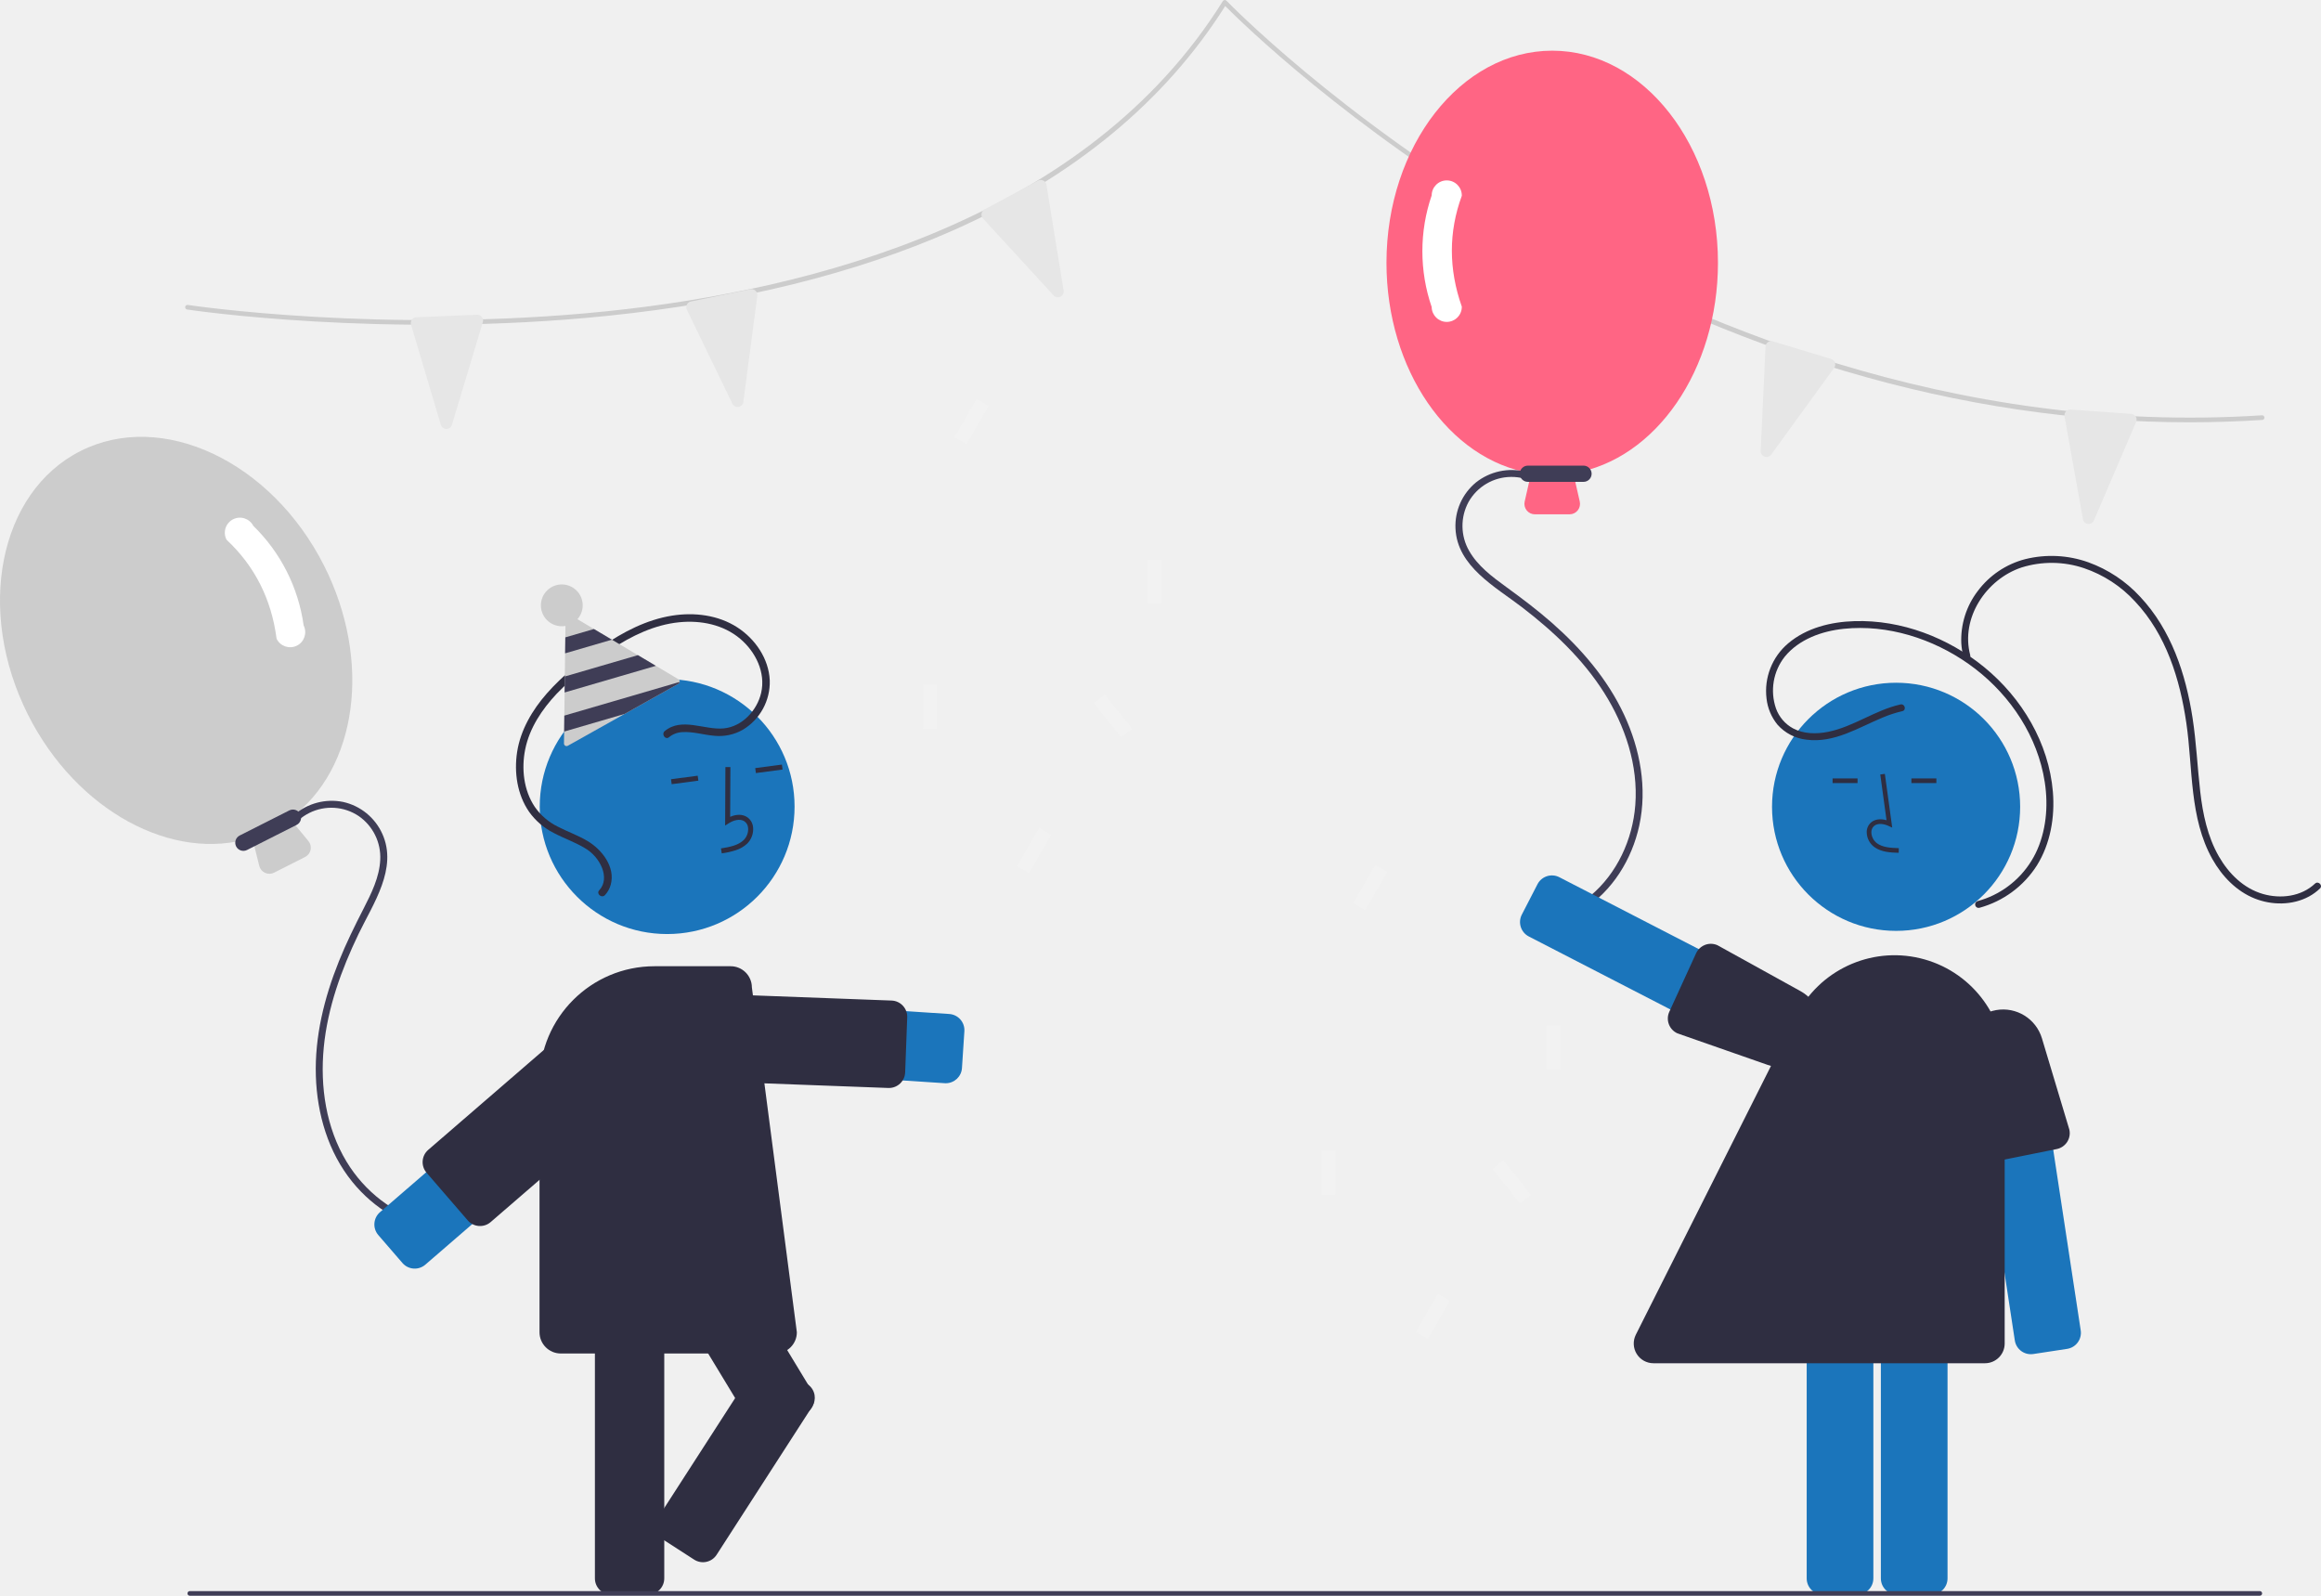
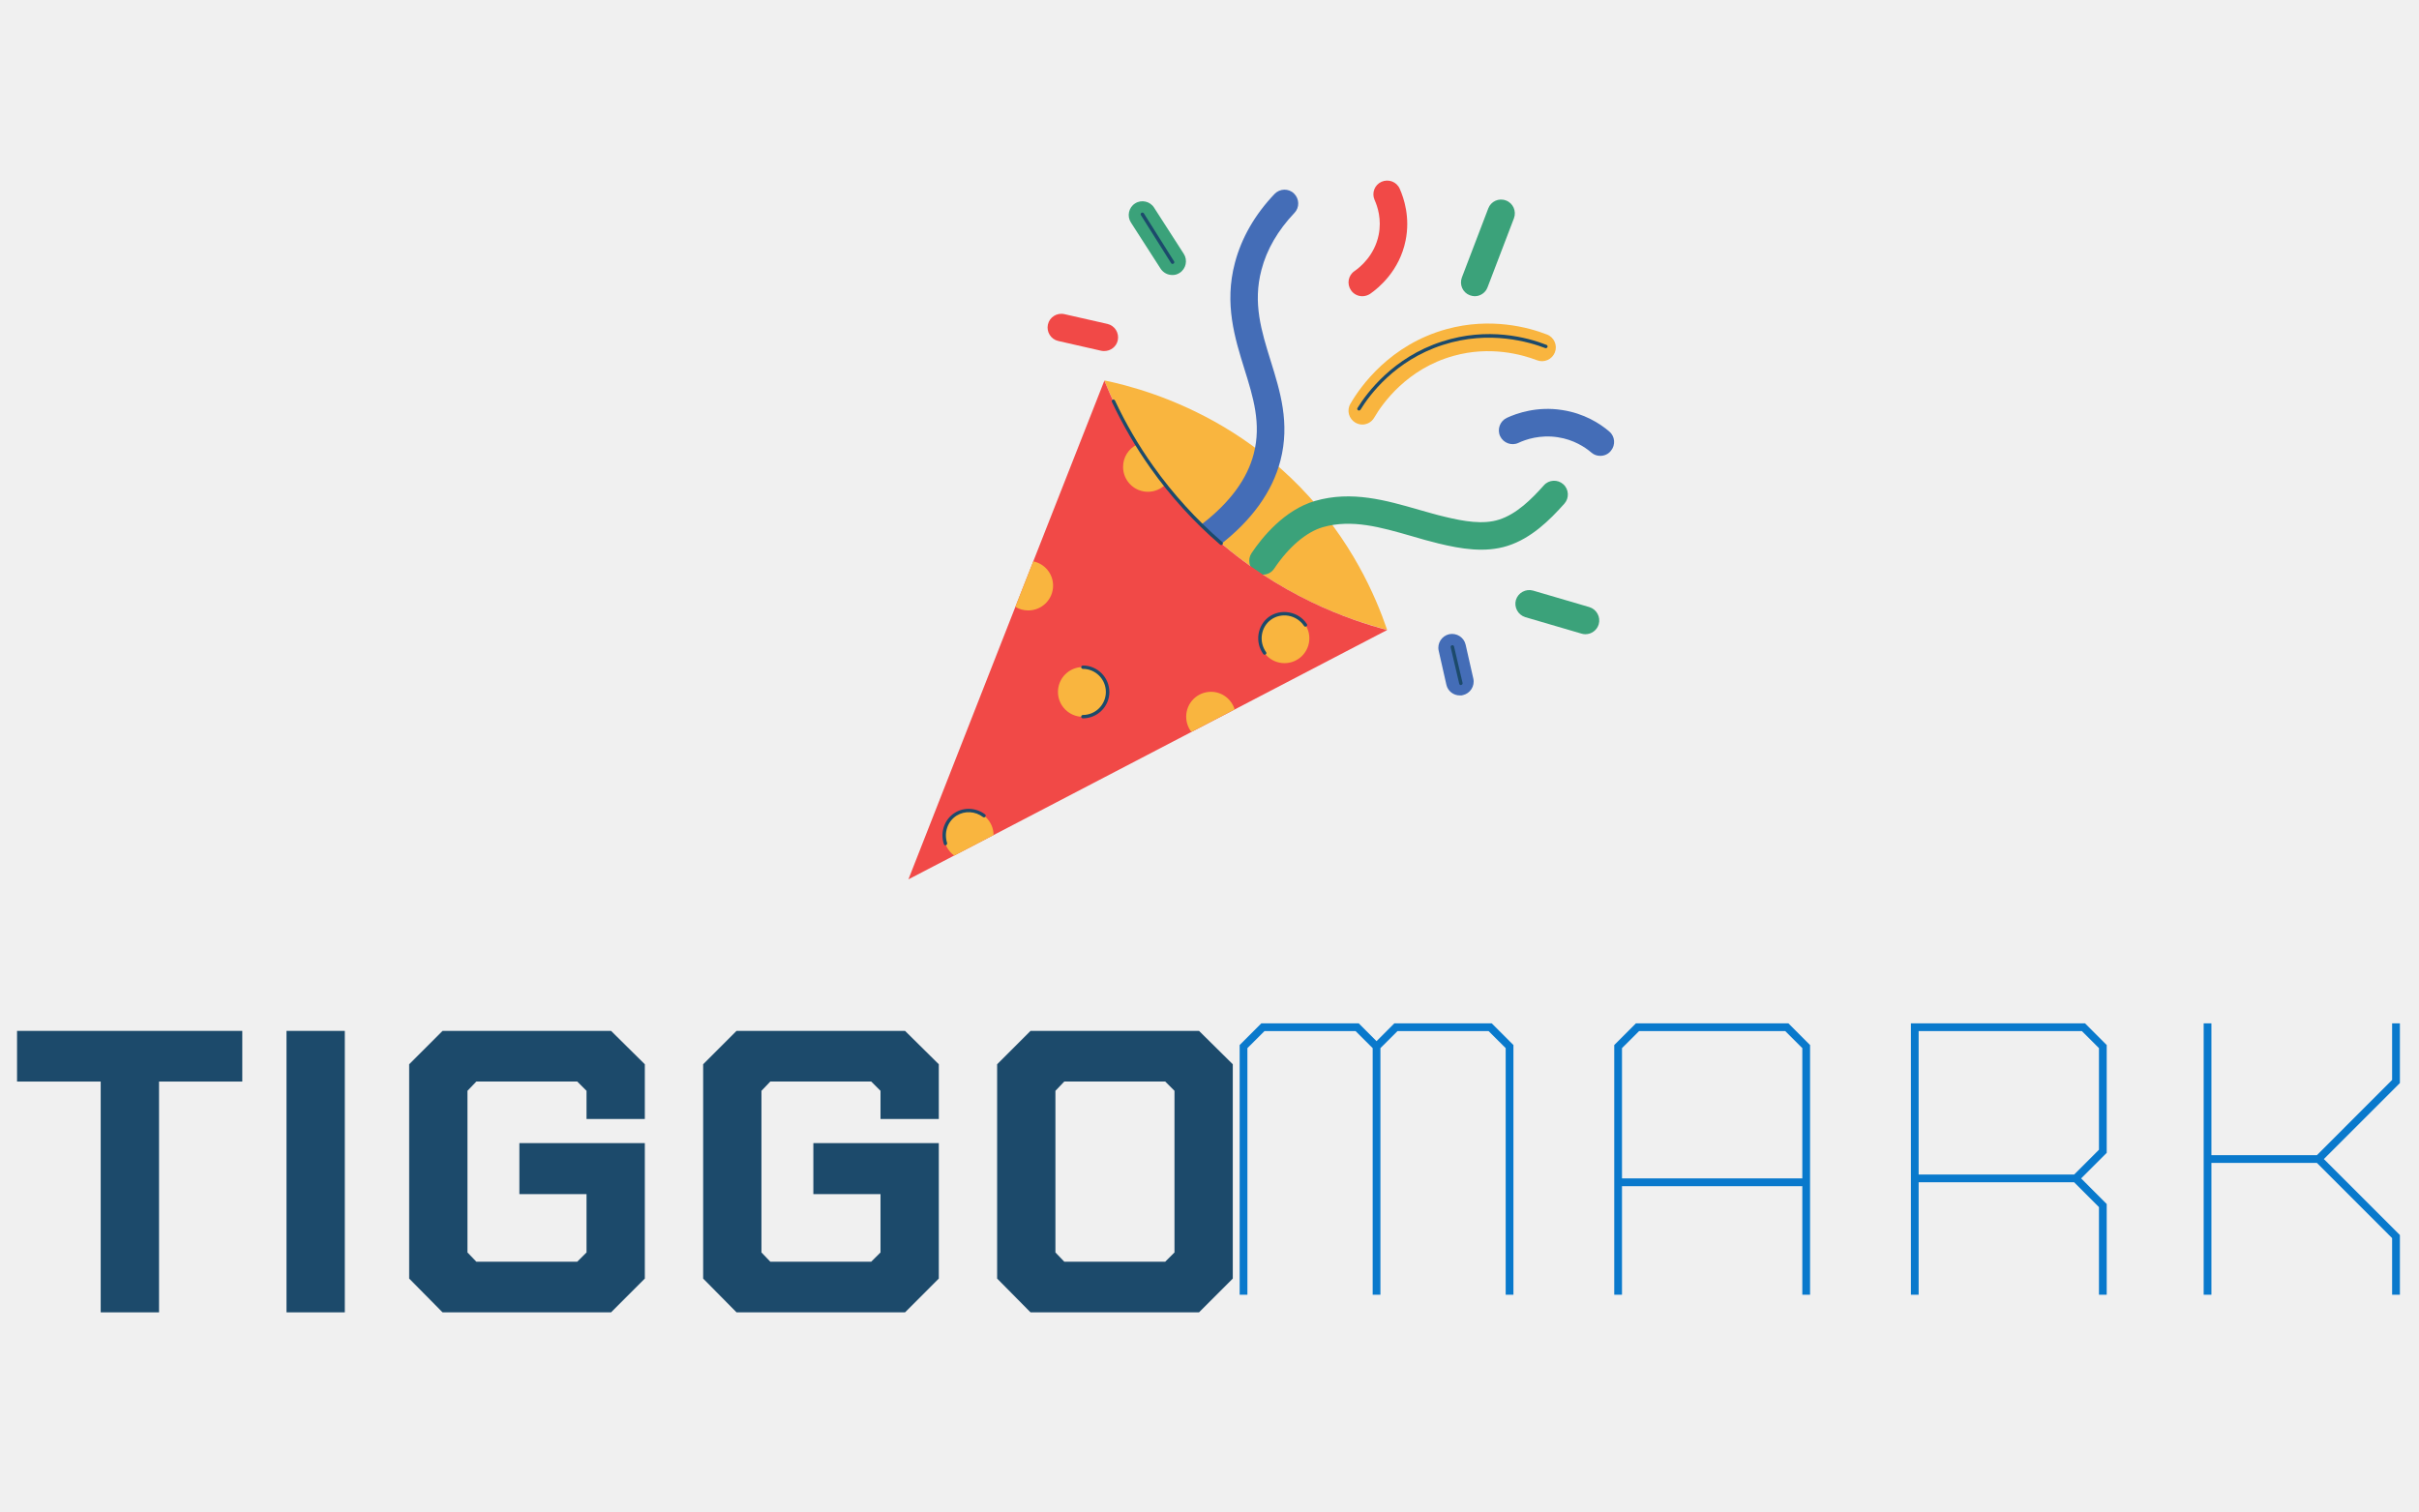
- <svg xmlns="http://www.w3.org/2000/svg" data-name="Layer 1" width="1001.273" height="688.362" viewBox="0 0 1001.273 688.362">
-   <path d="M1043.824,287.982c-49.095,0-98.794-7.358-148.162-21.964-47.947-14.187-95.689-35.204-141.9-62.467-72.771-42.934-118.952-88.187-125.849-95.127-26.064,41.321-65.651,73.924-117.68,96.912-41.931,18.526-91.994,30.885-148.798,36.731-96.665,9.952-180.513-2.603-181.348-2.731a1,1,0,0,1,.303-1.977c.833.128,84.465,12.646,180.883,2.715,88.863-9.153,207.079-39.792,265.617-133.783a1,1,0,0,1,1.57-.164c.47.489,47.914,49.453,126.372,95.733,72.375,42.691,186.701,91.768,320.342,83.111a1,1,0,0,1,.129,1.996Q1059.614,287.982,1043.824,287.982Z" transform="translate(-99.36327 -105.8191)" fill="#ccc" />
-   <path d="M291.76,290.836a2.449,2.449,0,0,1-2.223-1.781l-12.853-43.171a2.5,2.5,0,0,1,2.293-3.211l0,0,26.183-1.077a2.5,2.5,0,0,1,2.497,3.219l-13.33,44.249a2.454,2.454,0,0,1-2.398,1.779C291.872,290.842,291.816,290.84,291.76,290.836Z" transform="translate(-99.36327 -105.8191)" fill="#e6e6e6" />
-   <path d="M417.792,281.356a2.449,2.449,0,0,1-2.481-1.4L395.675,239.418a2.5,2.5,0,0,1,1.746-3.539l0,0L423.089,230.6a2.5,2.5,0,0,1,2.982,2.775l-6.031,45.818a2.454,2.454,0,0,1-2.08,2.142C417.904,281.344,417.848,281.351,417.792,281.356Z" transform="translate(-99.36327 -105.8191)" fill="#e6e6e6" />
-   <path d="M556.671,233.883a2.449,2.449,0,0,1-2.778-.627l-30.469-33.175a2.5,2.5,0,0,1,.654-3.892l0-0L547.141,183.748a2.5,2.5,0,0,1,3.655,1.8l7.406,45.616a2.454,2.454,0,0,1-1.376,2.65C556.774,233.838,556.723,233.862,556.671,233.883Z" transform="translate(-99.36327 -105.8191)" fill="#e6e6e6" />
-   <path d="M999.943,331.784a2.449,2.449,0,0,1-2.009-2.019l-7.941-44.339a2.5,2.5,0,0,1,2.638-2.935l0,0,26.139,1.86a2.5,2.5,0,0,1,2.121,3.478l-18.198,42.479a2.454,2.454,0,0,1-2.582,1.499C1000.054,331.802,999.998,331.794,999.943,331.784Z" transform="translate(-99.36327 -105.8191)" fill="#e6e6e6" />
-   <path d="M860.427,302.744a2.449,2.449,0,0,1-1.511-2.414l2.095-44.995a2.5,2.5,0,0,1,3.224-2.276l0.0 0,25.075,7.613a2.5,2.5,0,0,1,1.296,3.862L863.435,301.916a2.454,2.454,0,0,1-2.85.889C860.532,302.786,860.479,302.766,860.427,302.744Z" transform="translate(-99.36327 -105.8191)" fill="#e6e6e6" />
-   <path d="M776.478,327.681H761.493a4.5,4.5,0,0,1-4.389-5.494l2.775-12.247c-35.608-5.789-62.394-44.686-62.394-90.759,0-50.453,32.075-91.5,71.5-91.5s71.5,41.047,71.5,91.5c0,46.073-26.786,84.97-62.394,90.759l2.775,12.247a4.5,4.5,0,0,1-4.389,5.494Z" transform="translate(-99.36327 -105.8191)" fill="#ff6584" />
-   <path d="M782.486,313.681h-24a3.5,3.5,0,0,1,0-7h24a3.5,3.5,0,0,1,0,7Z" transform="translate(-99.36327 -105.8191)" fill="#3f3d56" />
-   <path d="M757.469,309.318a24.776,24.776,0,0,0-21.349,4.586,24.331,24.331,0,0,0-8.865,19.915c.732,16.339,17.181,25.12,28.647,33.908,13.55,10.384,26.269,22.365,35.45,36.871,9.092,14.365,14.794,31.387,13.473,48.532-1.143,14.828-7.863,29.529-19.387,39.126a45.884,45.884,0,0,1-4.566,3.325c-1.619,1.041-.116,3.638,1.514,2.59,12.627-8.116,20.98-21.646,24.143-36.182,3.52-16.172.384-33.008-6.534-47.854-7.186-15.423-18.491-28.534-31.193-39.698-6.301-5.537-12.993-10.563-19.771-15.494-5.96-4.336-12.207-9.005-15.911-15.533a21.638,21.638,0,0,1-.227-21.063,21.213,21.213,0,0,1,18.361-10.797,20.877,20.877,0,0,1,5.417.662c1.871.478,2.67-2.414.798-2.893Z" transform="translate(-99.36327 -105.8191)" fill="#3f3d56" />
-   <path d="M723.486,244.681a6.508,6.508,0,0,1-6.5-6.417,74.256,74.256,0,0,1,0-48.166,6.5,6.5,0,0,1,13.0.083l-.031.172c-5.683,15.489-5.682,31.524.002,47.662l.028.166A6.507,6.507,0,0,1,723.486,244.681Z" transform="translate(-99.36327 -105.8191)" fill="#fff" />
-   <path d="M213.706,482.341a4.476,4.476,0,0,1-2.495-3l-3.049-12.181c-34.39,10.899-75.844-11.729-96.631-52.846-22.763-45.026-12.658-96.129,22.527-113.917s82.328,4.373,105.092,49.399c20.787,41.117,14.431,87.916-14.735,109.148l8.002,9.677a4.5,4.5,0,0,1-1.438,6.883l-13.373,6.761A4.478,4.478,0,0,1,213.706,482.341Z" transform="translate(-99.36327 -105.8191)" fill="#ccc" />
-   <path d="M201.226,470.936a3.504,3.504,0,0,1,1.544-4.703l21.418-10.828a3.5,3.5,0,0,1,3.158,6.247L205.929,472.481A3.504,3.504,0,0,1,201.226,470.936Z" transform="translate(-99.36327 -105.8191)" fill="#3f3d56" />
-   <path d="M226.286,457.3a24.776,24.776,0,0,1,21.122-5.54,24.331,24.331,0,0,1,16.897,13.774c6.718,14.912-3.999,30.17-10.267,43.185-7.407,15.38-13.352,31.811-15.001,48.899-1.633,16.922.958,34.686,9.872,49.39,7.71,12.718,20.34,22.806,34.954,26.17a45.885,45.885,0,0,0,5.575.908c1.914.198,1.745,3.195-.183,2.995-14.931-1.546-28.489-9.852-37.871-21.398-10.438-12.845-15.235-29.284-15.759-45.655-.545-17.006,3.628-33.808,9.927-49.501,3.125-7.784,6.829-15.289,10.654-22.748,3.363-6.558,6.831-13.544,7.192-21.041a21.638,21.638,0,0,0-9.301-18.9,21.213,21.213,0,0,0-21.257-1.352,20.877,20.877,0,0,0-4.536,3.034c-1.454,1.271-3.472-.95-2.017-2.222Z" transform="translate(-99.36327 -105.8191)" fill="#3f3d56" />
-   <path d="M218.718,381.415l-.05-.161c-2.208-16.966-9.442-31.277-21.502-42.536l-.105-.14a6.5,6.5,0,0,1,11.564-5.939,74.256,74.256,0,0,1,21.731,42.985,6.5,6.5,0,0,1-11.639,5.791Z" transform="translate(-99.36327 -105.8191)" fill="#fff" />
-   <path d="M868.223,566.161,758.886,509.79a7.007,7.007,0,0,1-3.014-9.429l6.763-13.118a7.008,7.008,0,0,1,9.429-3.014l109.337,56.372a7.007,7.007,0,0,1,3.014,9.429L877.653,563.147a6.952,6.952,0,0,1-4.092,3.457,7.034,7.034,0,0,1-2.144.337A6.956,6.956,0,0,1,868.223,566.161Z" transform="translate(-99.36327 -105.8191)" fill="#1b75bb" />
-   <path d="M834.889,513.428a6.966,6.966,0,0,1,5.394.141l35.831,19.812a17.469,17.469,0,0,1,7.253,22.952l-.449-.219.449.219a17.484,17.484,0,0,1-21.476,8.842l-38.859-13.582a6.999,6.999,0,0,1-3.573-9.237l11.554-25.231a7.037,7.037,0,0,1,.743-1.294A6.958,6.958,0,0,1,834.889,513.428Z" transform="translate(-99.36327 -105.8191)" fill="#2f2e41" />
-   <circle cx="817.969" cy="348.037" r="53.519" fill="#1b75bb" />
-   <path d="M910.765,786.702V663.688a7.008,7.008,0,0,1,7-7h14.759a7.008,7.008,0,0,1,7,7V786.702a7.008,7.008,0,0,1-7,7H917.765A7.008,7.008,0,0,1,910.765,786.702Z" transform="translate(-99.36327 -105.8191)" fill="#1b75bb" />
-   <path d="M878.765,786.702V663.688a7.008,7.008,0,0,1,7-7h14.759a7.008,7.008,0,0,1,7,7V786.702a7.008,7.008,0,0,1-7,7H885.765A7.008,7.008,0,0,1,878.765,786.702Z" transform="translate(-99.36327 -105.8191)" fill="#1b75bb" />
-   <path d="M918.456,473.692l.056-2c-3.721-.104-7.001-.337-9.466-2.138a6.148,6.148,0,0,1-2.381-4.528,3.514,3.514,0,0,1,1.153-2.895c1.636-1.382,4.269-.935,6.188-.055l1.655.759-3.173-23.19-1.981.271,2.699,19.727c-2.607-.767-5.023-.437-6.678.961a5.471,5.471,0,0,0-1.86,4.492,8.133,8.133,0,0,0,3.2,6.073C911.034,473.484,915.149,473.599,918.456,473.692Z" transform="translate(-99.36327 -105.8191)" fill="#2f2e41" />
-   <rect x="790.572" y="335.799" width="10.771" height="2" fill="#2f2e41" />
-   <rect x="824.572" y="335.799" width="10.771" height="2" fill="#2f2e41" />
-   <path d="M968.546,684.044,950.036,562.43a7.007,7.007,0,0,1,5.867-7.973l14.591-2.221a7.008,7.008,0,0,1,7.974,5.867l18.511,121.613a7.008,7.008,0,0,1-5.867,7.974l-14.591,2.221a6.994,6.994,0,0,1-7.974-5.867Z" transform="translate(-99.36327 -105.8191)" fill="#1b75bb" />
-   <path d="M954.241,605.986a6.966,6.966,0,0,1-3.055-4.448l-5.019-40.635a17.469,17.469,0,0,1,14.311-19.354l.087.492-.087-.492a17.484,17.484,0,0,1,19.773,12.184l11.84,39.425a6.999,6.999,0,0,1-5.375,8.318l-27.205,5.474a7.037,7.037,0,0,1-1.484.159A6.958,6.958,0,0,1,954.241,605.986Z" transform="translate(-99.36327 -105.8191)" fill="#2f2e41" />
-   <path d="M955.677,693.888H812.654a8.5,8.5,0,0,1-7.594-12.319L874.209,544.058a47.516,47.516,0,0,1,89.968,21.347V685.388A8.51,8.51,0,0,1,955.677,693.888Z" transform="translate(-99.36327 -105.8191)" fill="#2f2e41" />
-   <path d="M919.228,409.702c-10.956,2.446-20.197,9.587-31.212,11.807-5.02,1.012-10.548.97-15.158-1.501a15.799,15.799,0,0,1-7.335-8.559,23.621,23.621,0,0,1,3.767-22.341c6.184-7.57,16.043-11.058,25.502-12.041,18.93-1.967,38.375,4.271,53.783,15.137,15.909,11.22,28.114,28.067,32.208,47.241,2.188,10.25,1.973,21.153-1.764,31.023a39.528,39.528,0,0,1-19.769,21.545,38.796,38.796,0,0,1-6.766,2.519,1.501,1.501,0,0,0,.798,2.893,42.731,42.731,0,0,0,24.767-18.239c5.861-9.375,7.827-20.852,6.925-31.759-1.746-21.099-13.349-40.492-29.569-53.768-15.582-12.754-35.74-20.515-56.007-19.898-10.164.309-20.715,2.889-28.619,9.587a26.919,26.919,0,0,0-9.342,23.787,21.571,21.571,0,0,0,4.736,11.294,19.518,19.518,0,0,0,12.528,6.47c11.984,1.56,22.376-5.233,32.966-9.6a51.264,51.264,0,0,1,8.36-2.705c1.883-.421,1.086-3.313-.798-2.893Z" transform="translate(-99.36327 -105.8191)" fill="#2f2e41" />
-   <path d="M949.33,388.5c-4.303-16.107,6.926-32.872,22.184-37.902a43.585,43.585,0,0,1,26.84.299,52.942,52.942,0,0,1,22.118,14.441c13.374,14.228,19.299,33.432,22.071,52.366,2.862,19.549,1.247,40.961,11.25,58.725,4.147,7.365,10.303,13.814,18.257,16.986,7.42,2.959,16.31,2.973,23.419-.873a22.458,22.458,0,0,0,4.705-3.437c1.407-1.328-.717-3.446-2.121-2.121-5.953,5.617-14.825,6.677-22.476,4.472-8.345-2.404-14.769-8.818-19.001-16.203-4.895-8.541-6.933-18.303-8.045-27.989-1.213-10.574-1.681-21.204-3.302-31.735-2.923-18.993-9.238-38.059-22.636-52.312a56.363,56.363,0,0,0-22.275-14.821,47.224,47.224,0,0,0-27.278-1.377,37.203,37.203,0,0,0-20.506,13.79,34.679,34.679,0,0,0-7.073,22.536,30.616,30.616,0,0,0,.975,5.953,1.501,1.501,0,0,0,2.893-.798Z" transform="translate(-99.36327 -105.8191)" fill="#2f2e41" />
-   <path d="M506.906,573.085l-124.363-8.144a14.96,14.96,0,1,1,1.955-29.855l124.363,8.144a7.006,7.006,0,0,1,6.533,7.449l-1.04,15.874a7.006,7.006,0,0,1-6.98,6.548Q507.141,573.1,506.906,573.085Z" transform="translate(-99.36327 -105.8191)" fill="#1b75bb" />
-   <path d="M482.587,575.142l-102.267-3.822a7.005,7.005,0,0,1-6.739-7.262l.886-23.709a7.006,7.006,0,0,1,7.262-6.739l102.267,3.822a7.005,7.005,0,0,1,6.739,7.262l-.886,23.709a7.015,7.015,0,0,1-6.998,6.745C482.764,575.147,482.676,575.145,482.587,575.142Z" transform="translate(-99.36327 -105.8191)" fill="#2f2e41" />
-   <path d="M356.005,786.696V654.113a7.014,7.014,0,0,1,7.006-7.006H378.919a7.014,7.014,0,0,1,7.006,7.006V786.696a7.014,7.014,0,0,1-7.006,7.006H363.011A7.014,7.014,0,0,1,356.005,786.696Z" transform="translate(-99.36327 -105.8191)" fill="#2f2e41" />
-   <path d="M423.997,721.26,355.273,607.879a7.014,7.014,0,0,1,2.36-9.622l13.604-8.246a7.014,7.014,0,0,1,9.622,2.36l68.724,113.381a7.014,7.014,0,0,1-2.36,9.622l-13.604,8.246A7.014,7.014,0,0,1,423.997,721.26Z" transform="translate(-99.36327 -105.8191)" fill="#2f2e41" />
-   <circle cx="287.808" cy="347.956" r="54.967" fill="#1b75bb" />
-   <path d="M416.925,472.543a13.036,13.036,0,0,0,4.76-2.794,8.766,8.766,0,0,0,2.562-6.94,5.897,5.897,0,0,0-2.622-4.539c-1.966-1.261-4.595-1.265-7.271-.085l.101-21.458-2.155-.01-.119,25.227,1.661-1.045c1.926-1.209,4.676-2.061,6.62-.814a3.787,3.787,0,0,1,1.64,2.93,6.624,6.624,0,0,1-1.905,5.174c-2.38,2.274-5.853,2.985-9.813,3.62l.342,2.128A35.526,35.526,0,0,0,416.925,472.543Z" transform="translate(-99.36327 -105.8191)" fill="#2f2e41" />
-   <rect x="425.258" y="436.393" width="11.61" height="2.155" transform="translate(-152.9296 -45.61527) rotate(-7.5232)" fill="#2f2e41" />
-   <rect x="388.929" y="441.19" width="11.61" height="2.155" transform="translate(-153.8704 -50.33052) rotate(-7.5232)" fill="#2f2e41" />
-   <path d="M332.113,680.524V572.185A49.613,49.613,0,0,1,381.669,522.628h32.894a9.15,9.15,0,0,1,9.157,9.092L443.125,680.524a9.171,9.171,0,0,1-9.161,9.161H341.274A9.171,9.171,0,0,1,332.113,680.524Z" transform="translate(-99.36327 -105.8191)" fill="#2f2e41" />
-   <path d="M263.292,628.721l94.308-81.477a14.959,14.959,0,1,1,19.559,22.639l-94.307,81.478a7.005,7.005,0,0,1-9.881-.721L262.57,638.602a7.006,7.006,0,0,1,.721-9.881Z" transform="translate(-99.36327 -105.8191)" fill="#1b75bb" />
-   <path d="M284.107,601.833l77.44-66.905a7.005,7.005,0,0,1,9.881.721l17.763,20.56a7.005,7.005,0,0,1-.721,9.881l-77.44,66.905a7.014,7.014,0,0,1-9.881-.721L283.385,611.714a7.006,7.006,0,0,1,.721-9.881Z" transform="translate(-99.36327 -105.8191)" fill="#2f2e41" />
-   <path d="M386.144,421.174c7.348-6.081,17.171-.33,25.48-1.146,7.95-.781,14.349-7.777,16.092-15.306,2.034-8.784-2.375-17.706-9.018-23.333-7.275-6.163-17.043-8.078-26.351-7.14-10.668,1.075-20.497,5.851-29.346,11.687a131.33,131.33,0,0,0-23.477,19.14c-6.327,6.727-11.733,14.786-13.585,23.964-1.683,8.341-.696,17.639,4.118,24.823a26.088,26.088,0,0,0,10.05,8.605c4.203,2.164,8.701,3.74,12.767,6.173,6.148,3.68,12.048,11.18,9.955,18.828a10.555,10.555,0,0,1-2.484,4.47c-1.42,1.518-3.89-.57-2.466-2.092,2.501-2.672,2.473-6.3,1.23-9.571a17.538,17.538,0,0,0-7.632-8.72c-4.256-2.542-8.978-4.151-13.345-6.475a29.125,29.125,0,0,1-10.512-9.054c-5.139-7.435-6.536-17.012-5.172-25.82,1.477-9.532,6.552-18.123,12.846-25.283,6.849-7.792,15.205-14.34,23.725-20.203,9.142-6.291,19.211-11.565,30.275-13.331,9.591-1.531,19.932-.28,28.191,5.088,7.71,5.01,13.534,13.488,13.951,22.845a23.965,23.965,0,0,1-11.59,21.277,20.587,20.587,0,0,1-12.35,2.615c-4.587-.381-9.157-1.875-13.786-1.572a9.636,9.636,0,0,0-5.72,2.186c-1.605,1.329-3.438-1.338-1.846-2.656Z" transform="translate(-99.36327 -105.8191)" fill="#2f2e41" />
-   <path d="M449.748,712.578l-41.237,63.934a7.014,7.014,0,0,1-9.685,2.09l-13.368-8.622a7.007,7.007,0,0,1-2.09-9.685l41.237-63.934a7.014,7.014,0,0,1,9.685-2.09l13.368,8.622a6.958,6.958,0,0,1,3.051,4.409q.04.182.069.364A6.955,6.955,0,0,1,449.748,712.578Z" transform="translate(-99.36327 -105.8191)" fill="#2f2e41" />
-   <path d="M1074.238,794.181h-893a1,1,0,0,1,0-2h893a1,1,0,0,1,0,2Z" transform="translate(-99.36327 -105.8191)" fill="#3f3d56" />
-   <rect x="398.122" y="295.362" width="6" height="19" fill="#f2f2f2" style="isolation:isolate" />
-   <rect x="495.122" y="241.362" width="6" height="19" fill="#f2f2f2" style="isolation:isolate" />
-   <rect x="576.486" y="405.181" width="6" height="19" transform="translate(-231.5206 345.306) rotate(-38.5192)" fill="#f2f2f2" style="isolation:isolate" />
-   <rect x="535.986" y="469.681" width="19" height="6" transform="translate(-235.9741 602.9258) rotate(-60)" fill="#f2f2f2" style="isolation:isolate" />
-   <rect x="508.986" y="284.681" width="19" height="6" transform="translate(-89.25945 487.0431) rotate(-60)" fill="#f2f2f2" style="isolation:isolate" />
-   <rect x="570.122" y="496.362" width="6" height="19" fill="#f2f2f2" style="isolation:isolate" />
-   <rect x="667.122" y="442.362" width="6" height="19" fill="#f2f2f2" style="isolation:isolate" />
-   <rect x="748.486" y="606.181" width="6" height="19" transform="translate(-319.2714 496.1613) rotate(-38.5192)" fill="#f2f2f2" style="isolation:isolate" />
-   <rect x="707.986" y="670.681" width="19" height="6" transform="translate(-324.0452 852.3822) rotate(-60)" fill="#f2f2f2" style="isolation:isolate" />
-   <rect x="680.986" y="485.681" width="19" height="6" transform="translate(-177.3305 736.4995) rotate(-60)" fill="#f2f2f2" style="isolation:isolate" />
-   <path d="M392.045,398.833l-9.747-5.792-7.738-4.605L363.337,381.764l-7.748-4.6-10.532-6.27a1.135,1.135,0,0,0-1.711.959l-.108,8.913-.093,6.889-.128,9.984-.078,6.893-.128,9.984-.083,6.883-.066,5.116a1.049,1.049,0,0,0,.138.569,1.181,1.181,0,0,0,.403.42,1.124,1.124,0,0,0,1.131.012l47.693-26.735a1.064,1.064,0,0,0,.558-.804.845.845,0,0,0,.022-.168,1.181,1.181,0,0,0-.148-.563A1.049,1.049,0,0,0,392.045,398.833Z" transform="translate(-99.36327 -105.8191)" fill="#ccc" />
-   <polygon points="263.973 275.945 243.782 281.837 243.874 274.948 256.226 271.345 263.973 275.945" fill="#3f3d56" />
-   <polygon points="282.934 287.222 243.575 298.714 243.653 291.821 275.196 282.616 282.934 287.222" fill="#3f3d56" />
-   <path d="M392.584,399.979a1.064,1.064,0,0,1-.558.804l-23.187,12.998L342.727,421.401l.083-6.883Z" transform="translate(-99.36327 -105.8191)" fill="#3f3d56" />
-   <circle cx="242.357" cy="261.13" r="9.019" fill="#ccc" />
+ <svg xmlns="http://www.w3.org/2000/svg" width="400" zoomAndPan="magnify" viewBox="0 0 300 187.5" height="250" preserveAspectRatio="xMidYMid meet" version="1.0">
+   <defs>
+     <g />
+     <clipPath id="b46f7ef001">
+       <path d="M 148.34 23.441 L 200.176 23.441 L 200.176 86.379 L 148.34 86.379 Z M 148.34 23.441 " clip-rule="nonzero" />
+     </clipPath>
+     <clipPath id="448bcba250">
+       <path d="M 112.66 22.402 L 174.664 22.402 L 174.664 109.082 L 112.66 109.082 Z M 112.66 22.402 " clip-rule="nonzero" />
+     </clipPath>
+   </defs>
+   <path fill="#f9b53f" d="M 151.664 52.891 C 154.832 54.762 158.125 57.223 161.258 60.434 C 167.648 67.02 170.629 74.023 172.031 78.133 C 170.246 77.668 167.789 76.922 164.93 75.723 C 160.566 73.871 155.285 70.938 150.191 66.273 C 142.434 59.199 138.672 51.469 136.961 47.188 C 139.852 47.793 145.496 49.25 151.664 52.891 " fill-opacity="1" fill-rule="nonzero" />
+   <path fill="#3ba27a" d="M 198.27 77.441 C 198.531 76.539 198.012 75.586 197.109 75.309 L 190.129 73.262 C 189.23 73.004 188.277 73.523 188 74.426 C 187.742 75.324 188.262 76.277 189.16 76.555 L 196.141 78.602 C 196.297 78.656 196.469 78.672 196.625 78.672 C 197.371 78.672 198.047 78.188 198.27 77.441 Z M 184.484 35.637 L 187.758 27.074 C 188.086 26.188 187.652 25.199 186.77 24.871 C 185.887 24.523 184.898 24.977 184.57 25.859 L 181.297 34.426 C 180.969 35.309 181.402 36.297 182.285 36.625 C 182.492 36.695 182.699 36.746 182.891 36.746 C 183.566 36.746 184.227 36.332 184.484 35.637 Z M 146.293 33.852 C 147.09 33.348 147.316 32.273 146.812 31.492 L 143.125 25.754 C 142.621 24.957 141.547 24.73 140.77 25.234 C 139.973 25.738 139.746 26.812 140.25 27.594 L 143.938 33.332 C 144.27 33.836 144.82 34.113 145.375 34.113 C 145.688 34.129 146 34.043 146.293 33.852 Z M 156.633 71.285 C 156.305 71.285 155.977 71.199 155.684 70.992 C 154.902 70.469 154.695 69.395 155.215 68.617 C 156.512 66.672 159.285 63.242 163.113 62.133 C 167.648 60.832 171.895 62.062 175.996 63.242 C 177.105 63.551 178.145 63.863 179.203 64.109 C 181.504 64.664 183.93 65.098 185.922 64.453 C 188.086 63.762 189.941 61.922 191.465 60.207 C 192.086 59.496 193.18 59.445 193.871 60.066 C 194.582 60.691 194.633 61.785 194.012 62.477 C 192.176 64.539 189.906 66.777 186.961 67.715 C 184.172 68.598 181.195 68.094 178.406 67.418 C 177.281 67.141 176.152 66.828 175.062 66.5 C 171.254 65.406 167.668 64.367 164.066 65.391 C 162.02 65.98 159.84 67.836 158.055 70.488 C 157.727 71.008 157.188 71.285 156.633 71.285 " fill-opacity="1" fill-rule="nonzero" />
+   <g clip-path="url(#b46f7ef001)">
+     <path fill="#446db7" d="M 181.418 86.23 C 182.336 86.023 182.926 85.105 182.719 84.184 L 181.766 79.973 C 181.559 79.055 180.641 78.48 179.723 78.672 C 178.805 78.879 178.215 79.797 178.422 80.719 L 179.375 84.93 C 179.547 85.727 180.258 86.266 181.039 86.266 C 181.16 86.285 181.297 86.266 181.418 86.23 Z M 199.777 55.926 C 200.383 55.195 200.297 54.121 199.57 53.516 C 198.41 52.527 196.453 51.277 193.734 50.863 C 190.633 50.375 188.105 51.262 186.875 51.832 C 186.027 52.23 185.645 53.254 186.043 54.105 C 186.441 54.953 187.465 55.336 188.312 54.938 C 189.195 54.52 190.996 53.895 193.215 54.242 C 195.137 54.535 196.539 55.438 197.371 56.148 C 197.684 56.426 198.082 56.547 198.461 56.547 C 198.965 56.547 199.449 56.34 199.777 55.926 Z M 150.191 67.992 C 149.672 67.992 149.168 67.766 148.84 67.332 C 148.27 66.586 148.406 65.512 149.152 64.941 C 152.547 62.305 154.695 59.391 155.492 56.27 C 156.445 52.559 155.422 49.266 154.332 45.781 C 153.152 41.984 151.801 37.684 153.152 32.605 C 153.969 29.5 155.629 26.621 158.07 24.055 C 158.73 23.379 159.805 23.344 160.48 24.004 C 161.156 24.664 161.188 25.738 160.531 26.414 C 158.488 28.566 157.102 30.941 156.445 33.473 C 155.352 37.598 156.445 41.082 157.586 44.758 C 158.766 48.555 159.996 52.473 158.801 57.121 C 157.793 61.004 155.25 64.543 151.23 67.645 C 150.918 67.887 150.555 67.992 150.191 67.992 " fill-opacity="1" fill-rule="nonzero" />
+   </g>
+   <g clip-path="url(#448bcba250)">
+     <path fill="#f14947" d="M 138.621 42.227 C 138.828 41.309 138.258 40.391 137.34 40.18 L 132.004 38.969 C 131.086 38.758 130.168 39.332 129.961 40.25 C 129.754 41.168 130.324 42.09 131.242 42.297 L 136.578 43.512 C 136.699 43.543 136.836 43.543 136.961 43.543 C 137.738 43.543 138.449 43.008 138.621 42.227 Z M 150.191 66.293 C 147.957 64.266 146.07 62.184 144.457 60.156 C 143.109 58.438 141.945 56.758 140.977 55.18 C 139.055 52.039 137.773 49.23 136.961 47.219 L 128.145 69.637 L 125.926 75.273 L 112.66 109.082 L 118.355 106.117 L 123.223 103.586 L 147.766 90.793 L 153.137 88 L 172.031 78.152 C 167.492 76.957 158.625 73.973 150.191 66.293 Z M 168.949 36.746 C 168.41 36.746 167.875 36.488 167.547 36.004 C 167.008 35.223 167.199 34.164 167.98 33.629 C 168.707 33.125 170.457 31.684 170.977 29.152 C 171.375 27.211 170.836 25.598 170.473 24.801 C 170.09 23.934 170.473 22.93 171.34 22.547 C 172.203 22.168 173.211 22.547 173.59 23.414 C 174.109 24.578 174.906 26.969 174.316 29.848 C 173.555 33.594 170.992 35.707 169.918 36.453 C 169.625 36.645 169.277 36.746 168.949 36.746 " fill-opacity="1" fill-rule="nonzero" />
+   </g>
+   <path fill="#f9b53f" d="M 150.191 85.816 C 148.492 85.816 147.109 87.184 147.109 88.902 C 147.109 89.613 147.352 90.27 147.75 90.793 L 153.117 88 C 152.738 86.734 151.559 85.816 150.191 85.816 Z M 128.145 69.637 L 125.926 75.273 C 126.395 75.566 126.93 75.723 127.52 75.723 C 129.219 75.723 130.602 74.355 130.602 72.637 C 130.602 71.164 129.547 69.918 128.145 69.637 Z M 159.301 76.09 C 157.605 76.09 156.219 77.477 156.219 79.176 C 156.219 80.875 157.586 82.262 159.301 82.262 C 161 82.262 162.383 80.891 162.383 79.176 C 162.383 77.477 161.016 76.09 159.301 76.09 Z M 134.293 82.746 C 132.594 82.746 131.207 84.117 131.207 85.832 C 131.207 87.531 132.578 88.918 134.293 88.918 C 136.008 88.918 137.375 87.551 137.375 85.832 C 137.375 84.117 135.988 82.746 134.293 82.746 Z M 120.141 100.535 C 118.445 100.535 117.059 101.906 117.059 103.621 C 117.059 104.66 117.562 105.562 118.34 106.137 L 123.223 103.586 C 123.207 101.887 121.84 100.535 120.141 100.535 Z M 140.977 55.16 C 139.973 55.664 139.281 56.703 139.281 57.918 C 139.281 59.617 140.648 61.004 142.363 61.004 C 143.176 61.004 143.938 60.676 144.477 60.156 C 143.109 58.438 141.945 56.758 140.977 55.16 Z M 191.863 41.5 C 189.559 40.598 184.867 39.332 179.41 40.824 C 172.395 42.746 168.723 47.93 167.477 50.082 C 166.992 50.895 167.27 51.938 168.082 52.422 C 168.359 52.578 168.652 52.664 168.949 52.664 C 169.539 52.664 170.109 52.352 170.422 51.816 C 171.461 50.027 174.508 45.73 180.309 44.133 C 184.812 42.887 188.711 43.961 190.617 44.688 C 191.5 45.035 192.484 44.586 192.832 43.719 C 193.18 42.852 192.746 41.844 191.863 41.5 " fill-opacity="1" fill-rule="nonzero" />
+   <path fill="#1c4a6b" d="M 181.227 84.965 C 181.348 84.93 181.418 84.828 181.383 84.707 L 180.328 80.199 C 180.293 80.078 180.188 80.008 180.066 80.043 C 179.945 80.078 179.879 80.18 179.91 80.301 L 180.969 84.809 C 180.984 84.914 181.074 84.984 181.176 84.984 C 181.195 84.965 181.211 84.965 181.227 84.965 Z M 145.531 32.707 C 145.637 32.641 145.672 32.52 145.602 32.414 L 141.859 26.465 C 141.793 26.363 141.672 26.344 141.566 26.398 C 141.461 26.465 141.426 26.586 141.496 26.691 L 145.238 32.641 C 145.273 32.707 145.344 32.742 145.41 32.742 C 145.465 32.727 145.496 32.727 145.531 32.707 Z M 168.723 50.828 C 169.816 49.039 173 44.688 178.961 42.781 C 184.727 40.91 189.75 42.453 191.637 43.18 C 191.742 43.215 191.863 43.164 191.914 43.059 C 191.965 42.957 191.898 42.816 191.793 42.781 C 189.402 41.844 184.52 40.527 178.84 42.367 C 172.758 44.324 169.484 48.781 168.359 50.602 C 168.289 50.707 168.324 50.828 168.43 50.895 C 168.465 50.914 168.5 50.93 168.531 50.93 C 168.602 50.93 168.672 50.895 168.723 50.828 Z M 151.613 67.539 C 151.68 67.453 151.68 67.316 151.594 67.246 C 148.371 64.453 145.48 61.281 143.02 57.812 C 141.203 55.266 139.609 52.527 138.277 49.684 C 138.223 49.578 138.102 49.527 138 49.578 C 137.895 49.629 137.844 49.75 137.895 49.855 C 139.246 52.715 140.84 55.473 142.676 58.059 C 145.152 61.559 148.062 64.766 151.316 67.559 C 151.352 67.594 151.402 67.609 151.457 67.609 C 151.508 67.609 151.578 67.594 151.613 67.539 Z M 156.965 81.188 C 157.066 81.117 157.086 80.977 157.016 80.891 C 156.098 79.609 156.355 77.805 157.605 76.887 C 158.211 76.434 159.008 76.246 159.785 76.383 C 160.582 76.523 161.277 76.973 161.727 77.648 C 161.797 77.754 161.918 77.77 162.02 77.699 C 162.125 77.633 162.141 77.512 162.074 77.406 C 161.555 76.625 160.773 76.125 159.855 75.969 C 158.973 75.812 158.055 76.02 157.344 76.539 C 155.926 77.598 155.613 79.66 156.668 81.133 C 156.703 81.188 156.773 81.219 156.844 81.219 C 156.875 81.219 156.93 81.203 156.965 81.188 Z M 117.32 104.836 C 117.422 104.801 117.492 104.68 117.457 104.559 C 117.043 103.273 117.527 101.871 118.637 101.176 C 119.641 100.551 120.957 100.621 121.91 101.352 C 121.996 101.418 122.133 101.402 122.203 101.316 C 122.273 101.23 122.254 101.09 122.168 101.02 C 121.059 100.188 119.555 100.102 118.41 100.828 C 117.129 101.629 116.574 103.223 117.059 104.715 C 117.094 104.801 117.18 104.871 117.266 104.871 C 117.266 104.836 117.285 104.836 117.32 104.836 Z M 134.293 89.109 C 134.172 89.109 134.086 89.004 134.086 88.902 C 134.086 88.781 134.188 88.691 134.293 88.691 C 135.867 88.691 137.148 87.41 137.148 85.832 C 137.148 84.254 135.867 82.973 134.293 82.973 C 134.172 82.973 134.086 82.867 134.086 82.762 C 134.086 82.66 134.188 82.555 134.293 82.555 C 136.109 82.555 137.582 84.031 137.582 85.852 C 137.582 87.637 136.109 89.109 134.293 89.109 " fill-opacity="1" fill-rule="nonzero" />
+   <g fill="#1c4a6b" fill-opacity="1">
+     <g transform="translate(0.918373, 162.7929)">
+       <g>
+         <path d="M 11.57 0 L 18.805 0 L 18.805 -28.629 L 29.129 -28.629 L 29.129 -34.914 L 1.195 -34.914 L 1.195 -28.629 L 11.57 -28.629 Z M 11.57 0 " />
+       </g>
+     </g>
+   </g>
+   <g fill="#1c4a6b" fill-opacity="1">
+     <g transform="translate(31.24274, 162.7929)">
+       <g>
+         <path d="M 4.289 0 L 11.52 0 L 11.52 -34.914 L 4.289 -34.914 Z M 4.289 0 " />
+       </g>
+     </g>
+   </g>
+   <g fill="#1c4a6b" fill-opacity="1">
+     <g transform="translate(47.10319, 162.7929)">
+       <g>
+         <path d="M 7.781 0 L 28.68 0 L 32.867 -4.191 L 32.867 -20.996 L 17.309 -20.996 L 17.309 -14.664 L 25.637 -14.664 L 25.637 -7.43 L 24.488 -6.285 L 11.969 -6.285 L 10.871 -7.43 L 10.871 -27.48 L 11.969 -28.629 L 24.488 -28.629 L 25.637 -27.48 L 25.637 -23.988 L 32.867 -23.988 L 32.867 -30.773 L 28.68 -34.914 L 7.781 -34.914 L 3.641 -30.773 L 3.641 -4.191 Z M 7.781 0 " />
+       </g>
+     </g>
+   </g>
+   <g fill="#1c4a6b" fill-opacity="1">
+     <g transform="translate(83.56225, 162.7929)">
+       <g>
+         <path d="M 7.781 0 L 28.68 0 L 32.867 -4.191 L 32.867 -20.996 L 17.309 -20.996 L 17.309 -14.664 L 25.637 -14.664 L 25.637 -7.43 L 24.488 -6.285 L 11.969 -6.285 L 10.871 -7.43 L 10.871 -27.48 L 11.969 -28.629 L 24.488 -28.629 L 25.637 -27.48 L 25.637 -23.988 L 32.867 -23.988 L 32.867 -30.773 L 28.68 -34.914 L 7.781 -34.914 L 3.641 -30.773 L 3.641 -4.191 Z M 7.781 0 " />
+       </g>
+     </g>
+   </g>
+   <g fill="#1c4a6b" fill-opacity="1">
+     <g transform="translate(120.0213, 162.7929)">
+       <g>
+         <path d="M 7.781 0 L 28.68 0 L 32.867 -4.191 L 32.867 -30.773 L 28.68 -34.914 L 7.781 -34.914 L 3.641 -30.773 L 3.641 -4.191 Z M 10.871 -7.43 L 10.871 -27.48 L 11.969 -28.629 L 24.488 -28.629 L 25.637 -27.48 L 25.637 -7.43 L 24.488 -6.285 L 11.969 -6.285 Z M 10.871 -7.43 " />
+       </g>
+     </g>
+   </g>
+   <g fill="#0979cc" fill-opacity="1">
+     <g transform="translate(147.486, 160.6085)">
+       <g>
+         <path d="M 22.75 0 L 23.711 0 L 23.711 -30.59 L 25.828 -32.703 L 37.129 -32.703 L 39.246 -30.59 L 39.246 0 L 40.207 0 L 40.207 -30.973 L 37.512 -33.668 L 25.441 -33.668 L 23.23 -31.453 L 21.016 -33.668 L 8.945 -33.668 L 6.254 -30.973 L 6.254 0 L 7.215 0 L 7.215 -30.59 L 9.332 -32.703 L 20.633 -32.703 L 22.75 -30.59 Z M 22.75 0 " />
+       </g>
+     </g>
+   </g>
+   <g fill="#0979cc" fill-opacity="1">
+     <g transform="translate(193.942, 160.6085)">
+       <g>
+         <path d="M 6.254 0 L 7.215 0 L 7.215 -13.465 L 29.578 -13.465 L 29.578 0 L 30.539 0 L 30.539 -30.973 L 27.848 -33.668 L 8.945 -33.668 L 6.254 -30.973 Z M 7.215 -14.43 L 7.215 -30.59 L 9.332 -32.703 L 27.461 -32.703 L 29.578 -30.59 L 29.578 -14.43 Z M 7.215 -14.43 " />
+       </g>
+     </g>
+   </g>
+   <g fill="#0979cc" fill-opacity="1">
+     <g transform="translate(230.7317, 160.6085)">
+       <g>
+         <path d="M 6.254 0 L 7.215 0 L 7.215 -13.949 L 26.5 -13.949 L 29.578 -10.871 L 29.578 0 L 30.539 0 L 30.539 -11.254 L 27.367 -14.43 L 30.539 -17.602 L 30.539 -30.973 L 27.848 -33.668 L 6.254 -33.668 Z M 7.215 -14.91 L 7.215 -32.703 L 27.461 -32.703 L 29.578 -30.59 L 29.578 -17.988 L 26.5 -14.91 Z M 7.215 -14.91 " />
+       </g>
+     </g>
+   </g>
+   <g fill="#0979cc" fill-opacity="1">
+     <g transform="translate(267.0405, 160.6085)">
+       <g>
+         <path d="M 6.254 0 L 7.215 0 L 7.215 -16.352 L 20.297 -16.352 L 29.625 -7.023 L 29.625 0 L 30.59 0 L 30.59 -7.406 L 21.16 -16.832 L 30.59 -26.258 L 30.59 -33.668 L 29.625 -33.668 L 29.625 -26.645 L 20.297 -17.312 L 7.215 -17.312 L 7.215 -33.668 L 6.254 -33.668 Z M 6.254 0 " />
+       </g>
+     </g>
+   </g>
</svg>
